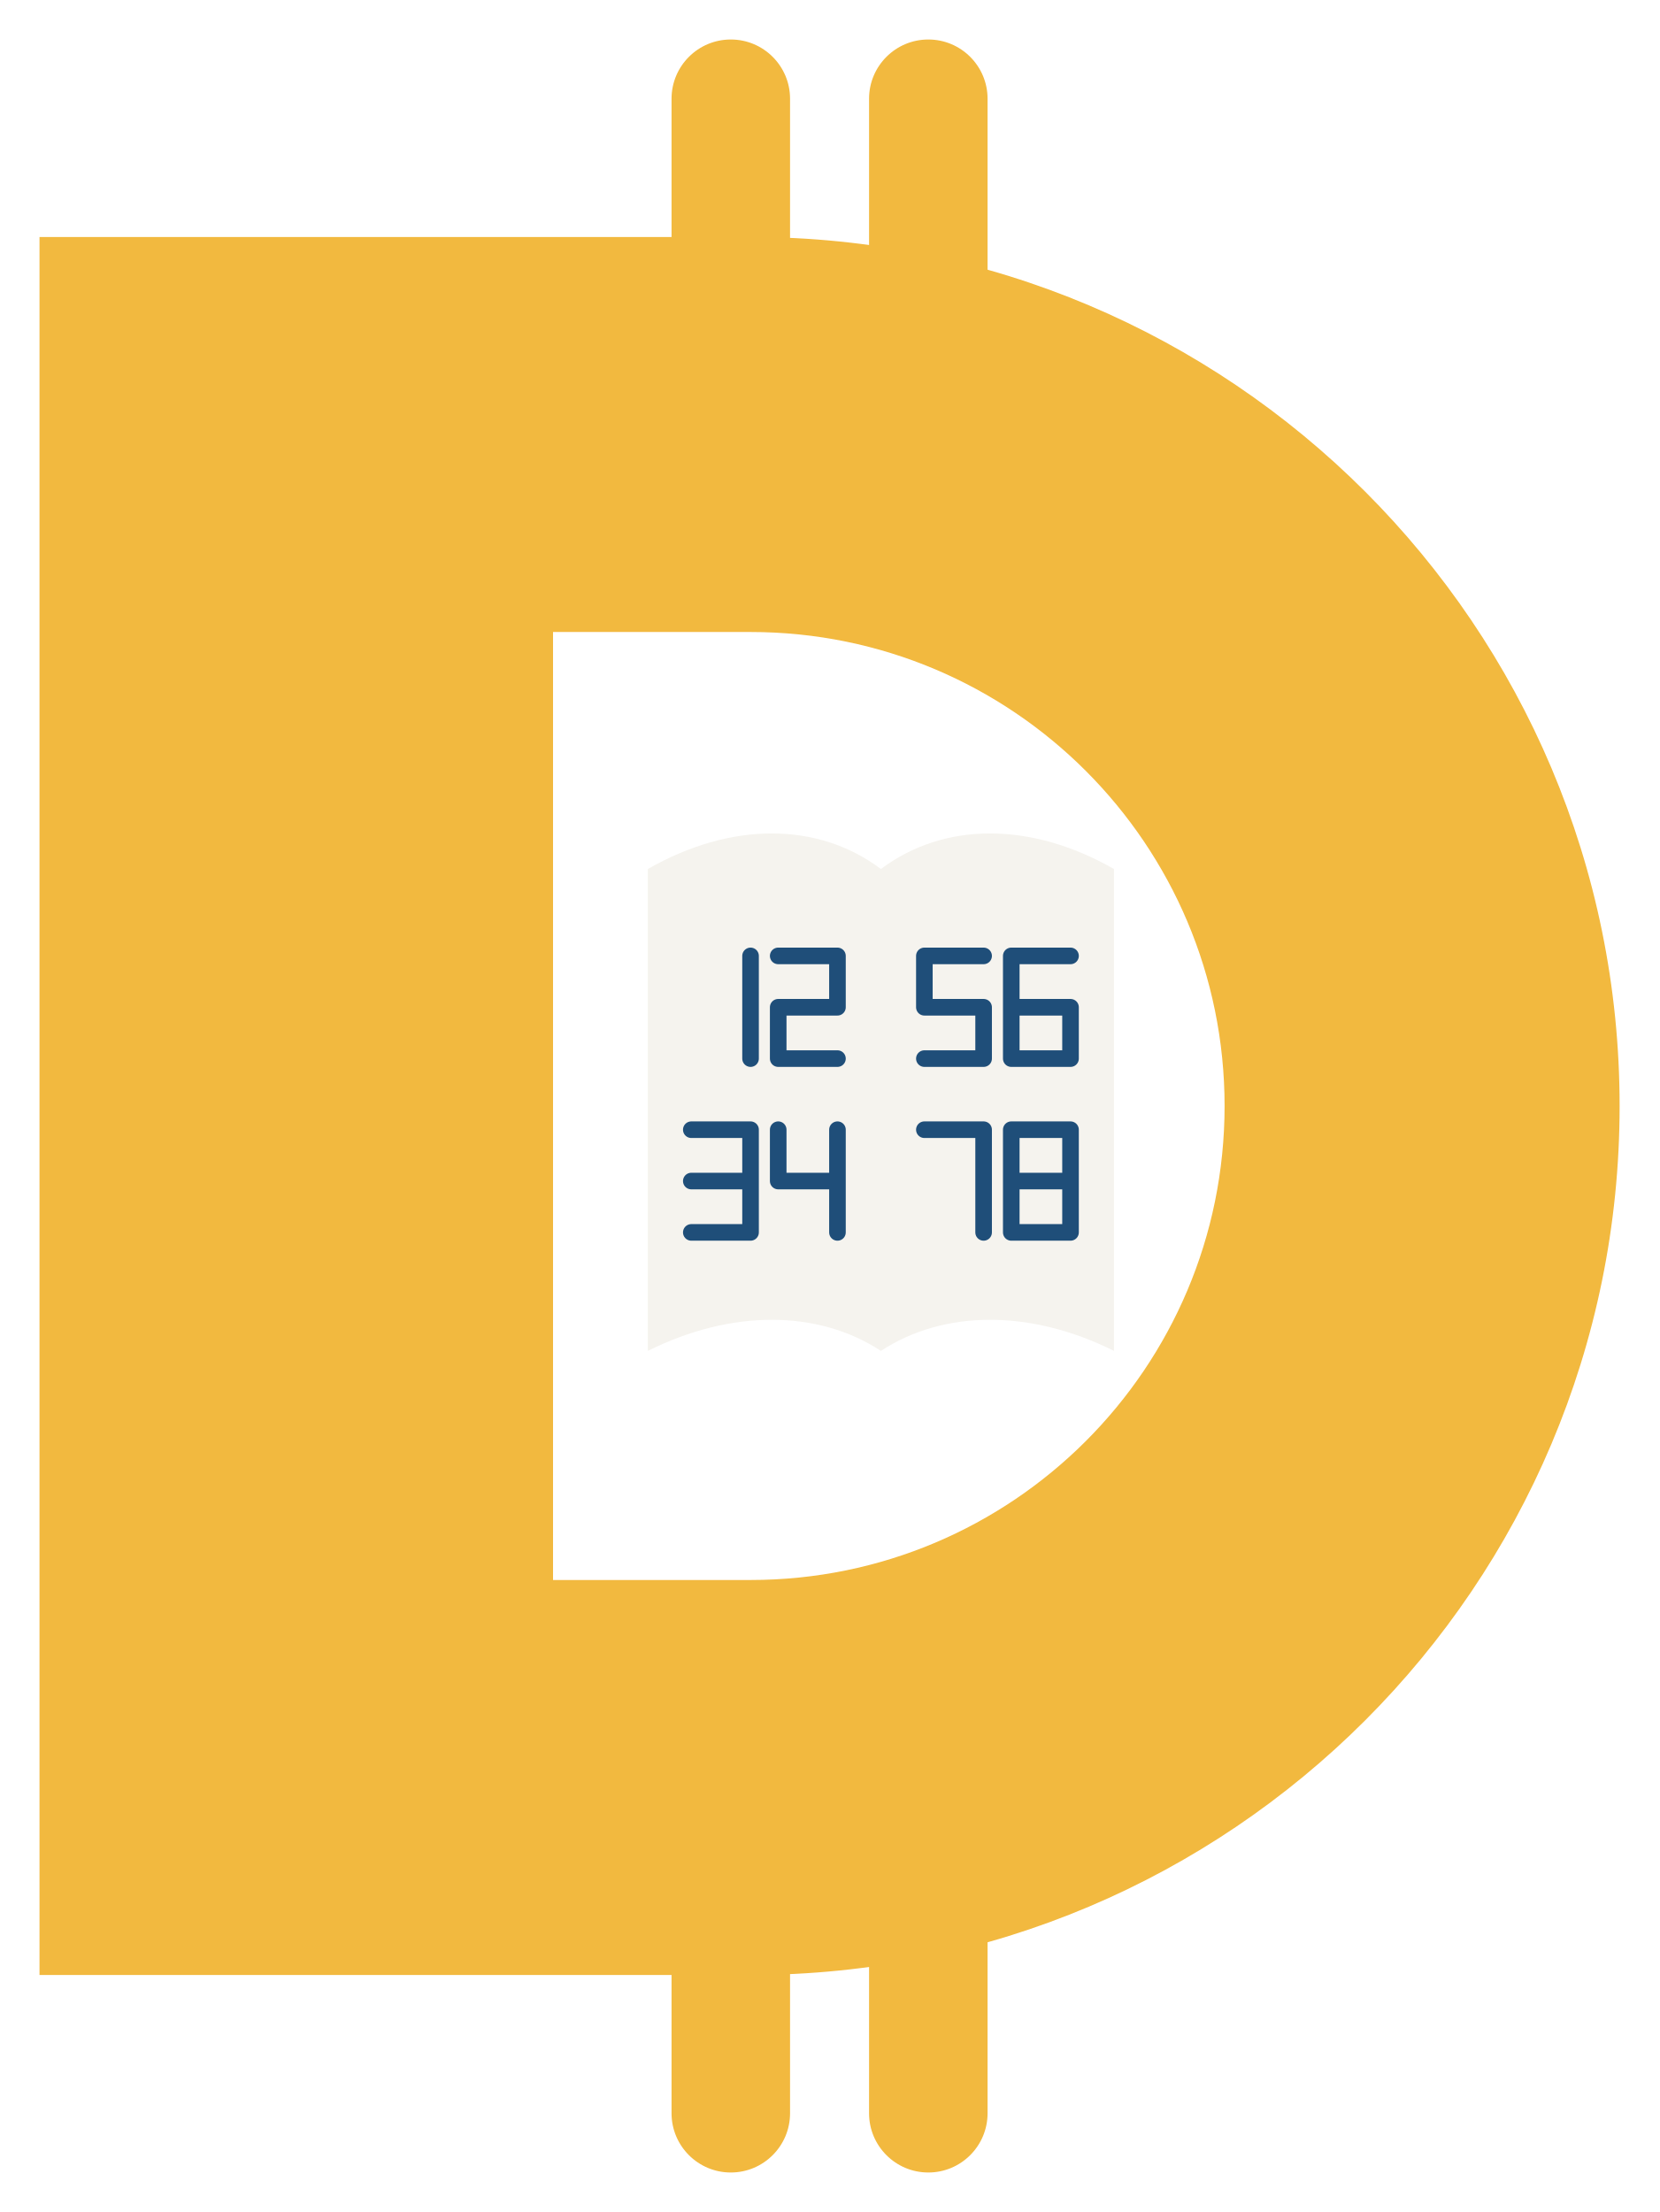
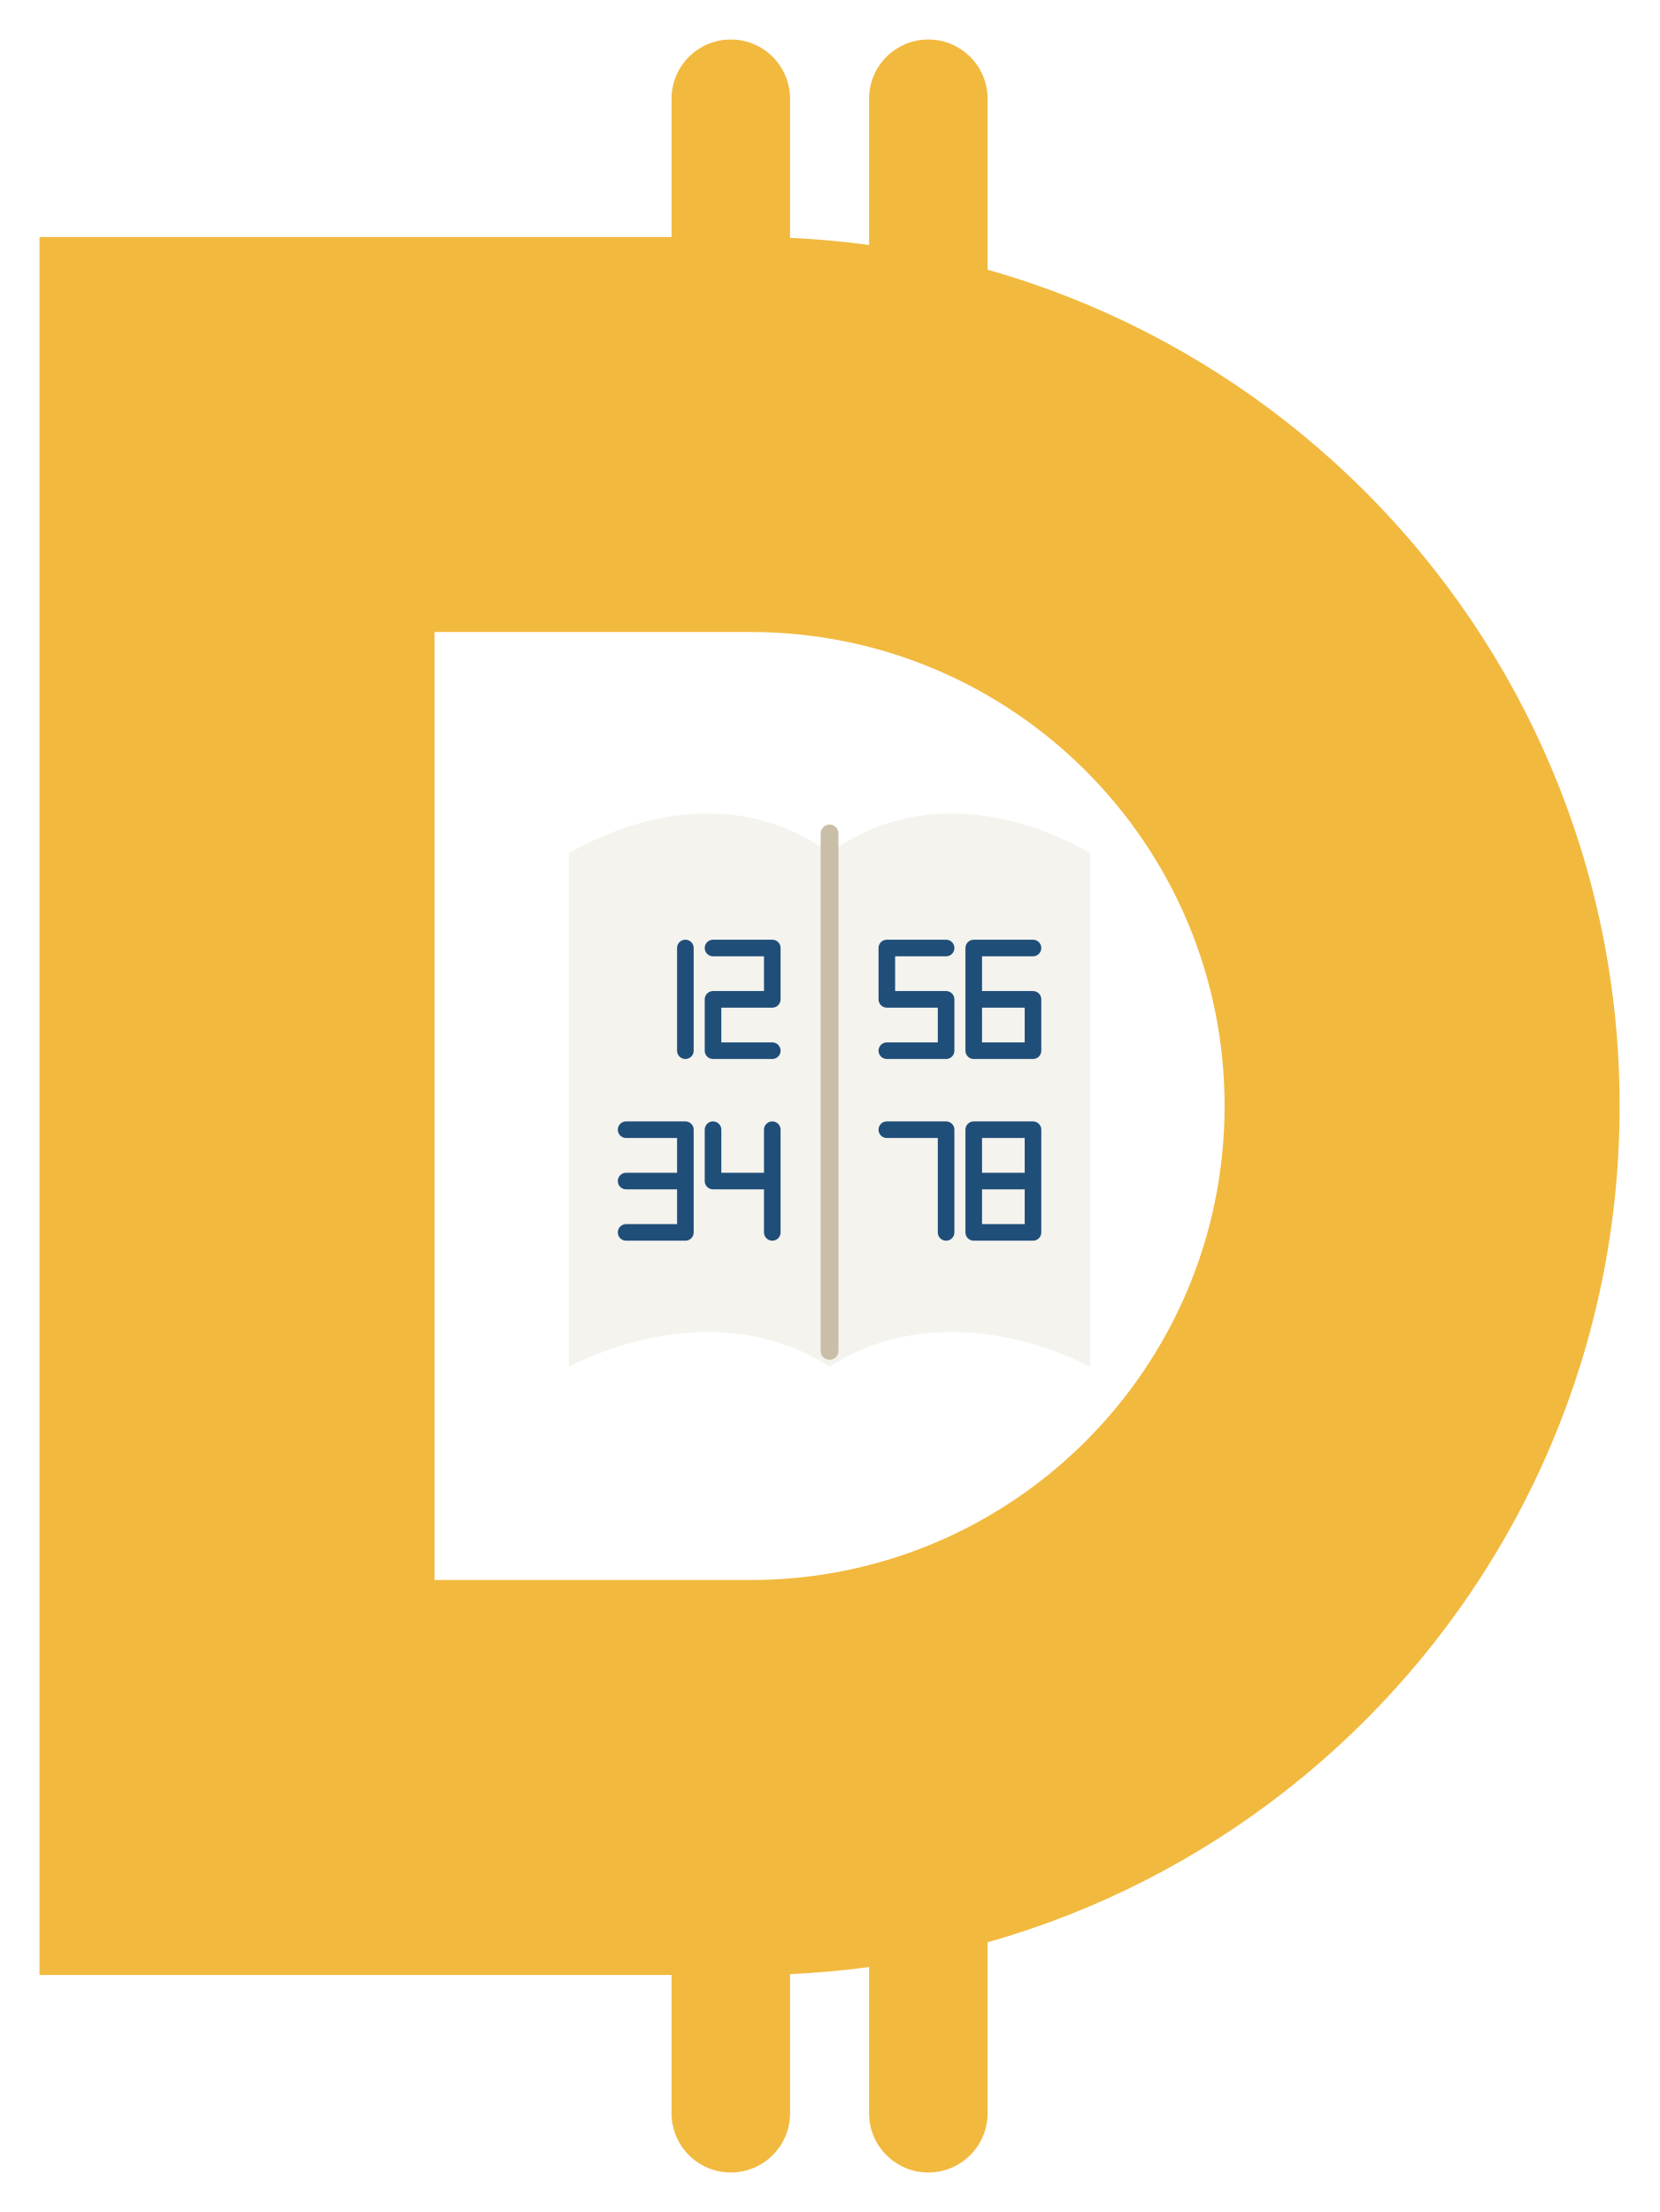
<svg xmlns="http://www.w3.org/2000/svg" viewBox="11 4 42 56">
  <g>
-     <path fill-rule="evenodd" fill="#f2b93f" d="M12 10h18a22 22 0 0 1 0 44H12zM25 20h5a12 12 0 0 1 0 24h-5z" />
+     <path fill-rule="evenodd" fill="#f2b93f" d="M12 10h18a22 22 0 0 1 0 44H12zM22 20h8a12 12 0 0 1 0 24h-8z" />
    <g fill="#f2b93f">
      <rect x="28" y="5" width="3" height="10" rx="1.5" />
      <rect x="28" y="49" width="3" height="10" rx="1.5" />
      <rect x="33" y="5" width="3" height="10" rx="1.5" />
      <rect x="33" y="49" width="3" height="10" rx="1.5" />
    </g>
-     <path fill="#f5f3ee" d="M27.4 26c2.1-1.2 4.3-1.2 5.9 0v12.2c-1.6-1.05-3.8-1.05-5.9 0zM33.3 26c1.6-1.2 3.8-1.2 5.9 0v12.2c-2.1-1.05-4.3-1.05-5.9 0z" />
-     <path fill="none" stroke="#1f4e79" stroke-width=".42" stroke-linecap="round" stroke-linejoin="round" d="M30.00 28.20L30.00 29.50M30.00 29.50L30.00 30.80M30.70 28.20L32.20 28.20M32.20 28.20L32.20 29.50M30.70 29.50L32.20 29.50M30.70 29.50L30.70 30.80M30.70 30.80L32.20 30.80M28.50 32.60L30.00 32.60M30.00 32.60L30.00 33.90M28.50 33.90L30.00 33.90M30.00 33.90L30.00 35.20M28.50 35.20L30.00 35.20M30.70 32.60L30.70 33.90M30.70 33.90L32.20 33.90M32.20 32.60L32.20 33.90M32.20 33.90L32.20 35.20M34.40 28.20L35.90 28.20M34.40 28.20L34.40 29.50M34.40 29.50L35.90 29.50M35.90 29.50L35.90 30.80M34.40 30.80L35.90 30.80M36.60 28.20L38.10 28.20M36.60 28.20L36.60 29.50M36.60 29.50L38.10 29.50M36.60 29.50L36.60 30.80M36.60 30.80L38.10 30.80M38.10 29.50L38.10 30.80M34.40 32.60L35.90 32.60M35.90 32.60L35.90 33.90M35.90 33.90L35.90 35.20M36.60 32.60L38.10 32.60M38.10 32.60L38.10 33.90M38.10 33.90L38.10 35.20M36.60 35.20L38.10 35.20M36.60 33.90L36.60 35.20M36.60 32.60L36.60 33.90M36.60 33.90L38.10 33.90" />
+     <path fill="#f5f3ee" d="M25.40 25.6c2.35-1.34 4.81-1.34 6.60 0v13c-1.79-1.17-4.25-1.17-6.60 0zM32.00 25.6c1.79-1.34 4.25-1.34 6.60 0v13c-2.35-1.17-4.81-1.17-6.60 0z" />
+     <path fill="none" stroke="#c9bfa8" stroke-width=".45" stroke-linecap="round" d="M32 25.1V38.2" />
+     <path fill="none" stroke="#1f4e79" stroke-width=".42" stroke-linecap="round" stroke-linejoin="round" d="M28.35 28.00L28.35 29.30M28.35 29.30L28.35 30.60M29.05 28.00L30.55 28.00M30.55 28.00L30.55 29.30M29.05 29.30L30.55 29.30M29.05 29.30L29.05 30.60M29.05 30.60L30.55 30.60M26.85 32.60L28.35 32.60M28.35 32.60L28.35 33.90M26.85 33.90L28.35 33.90M28.35 33.90L28.35 35.20M26.85 35.20L28.35 35.20M29.05 32.60L29.05 33.90M29.05 33.90L30.55 33.90M30.55 32.60L30.55 33.90M30.55 33.90L30.55 35.20M33.45 28.00L34.95 28.00M33.45 28.00L33.45 29.30M33.45 29.30L34.95 29.30M34.95 29.30L34.95 30.60M33.45 30.60L34.95 30.60M35.65 28.00L37.15 28.00M35.65 28.00L35.65 29.30M35.65 29.30L37.15 29.30M35.65 29.30L35.65 30.60M35.65 30.60L37.15 30.60M37.15 29.30L37.15 30.60M33.45 32.60L34.95 32.60M34.95 32.60L34.95 33.90M34.95 33.90L34.95 35.20M35.65 32.60L37.15 32.60M37.15 32.60L37.15 33.90M37.15 33.90L37.15 35.20M35.65 35.20L37.15 35.20M35.65 33.90L35.65 35.20M35.65 32.60L35.65 33.90M35.65 33.90L37.15 33.90" />
  </g>
</svg>
